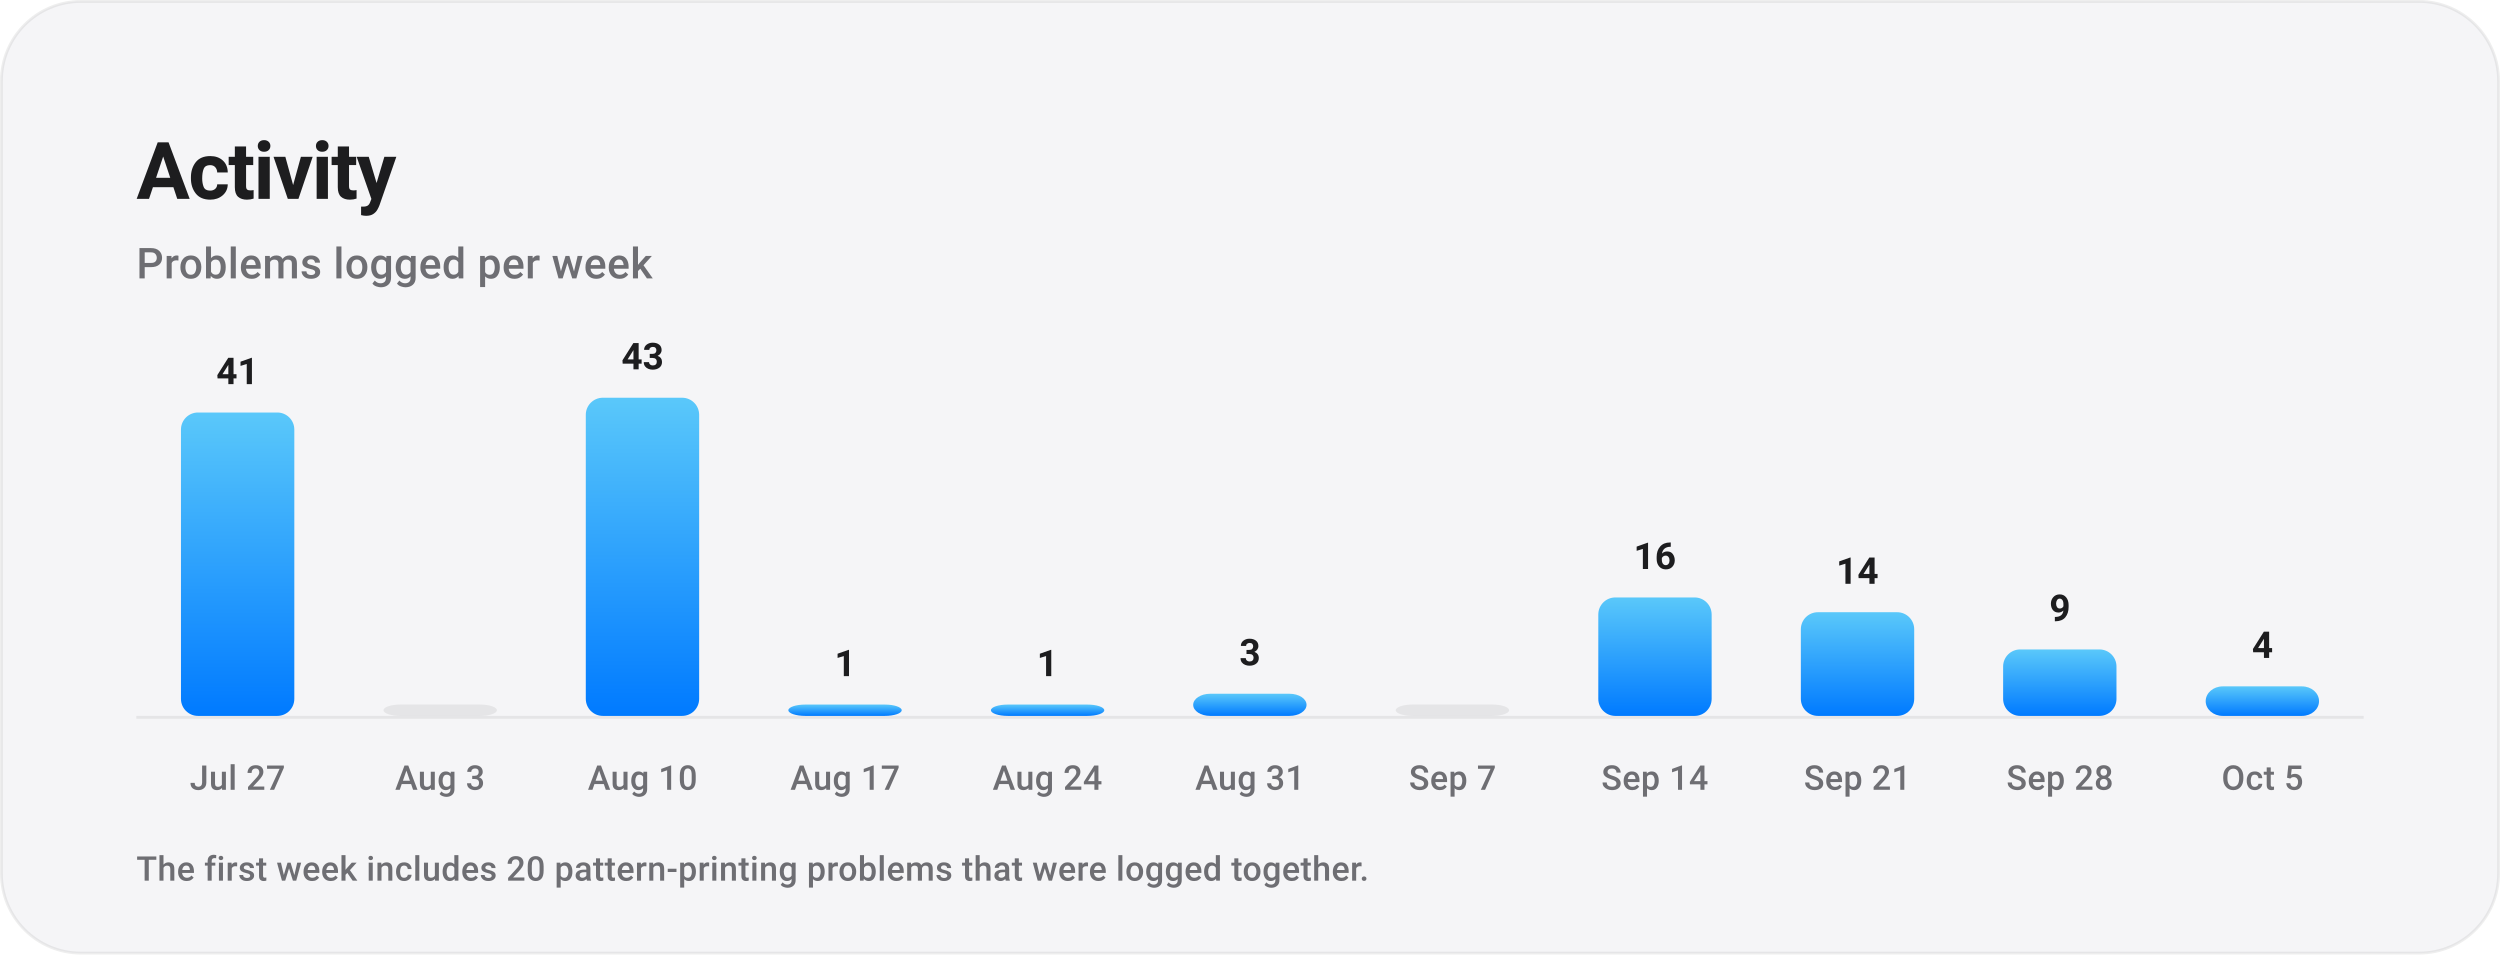
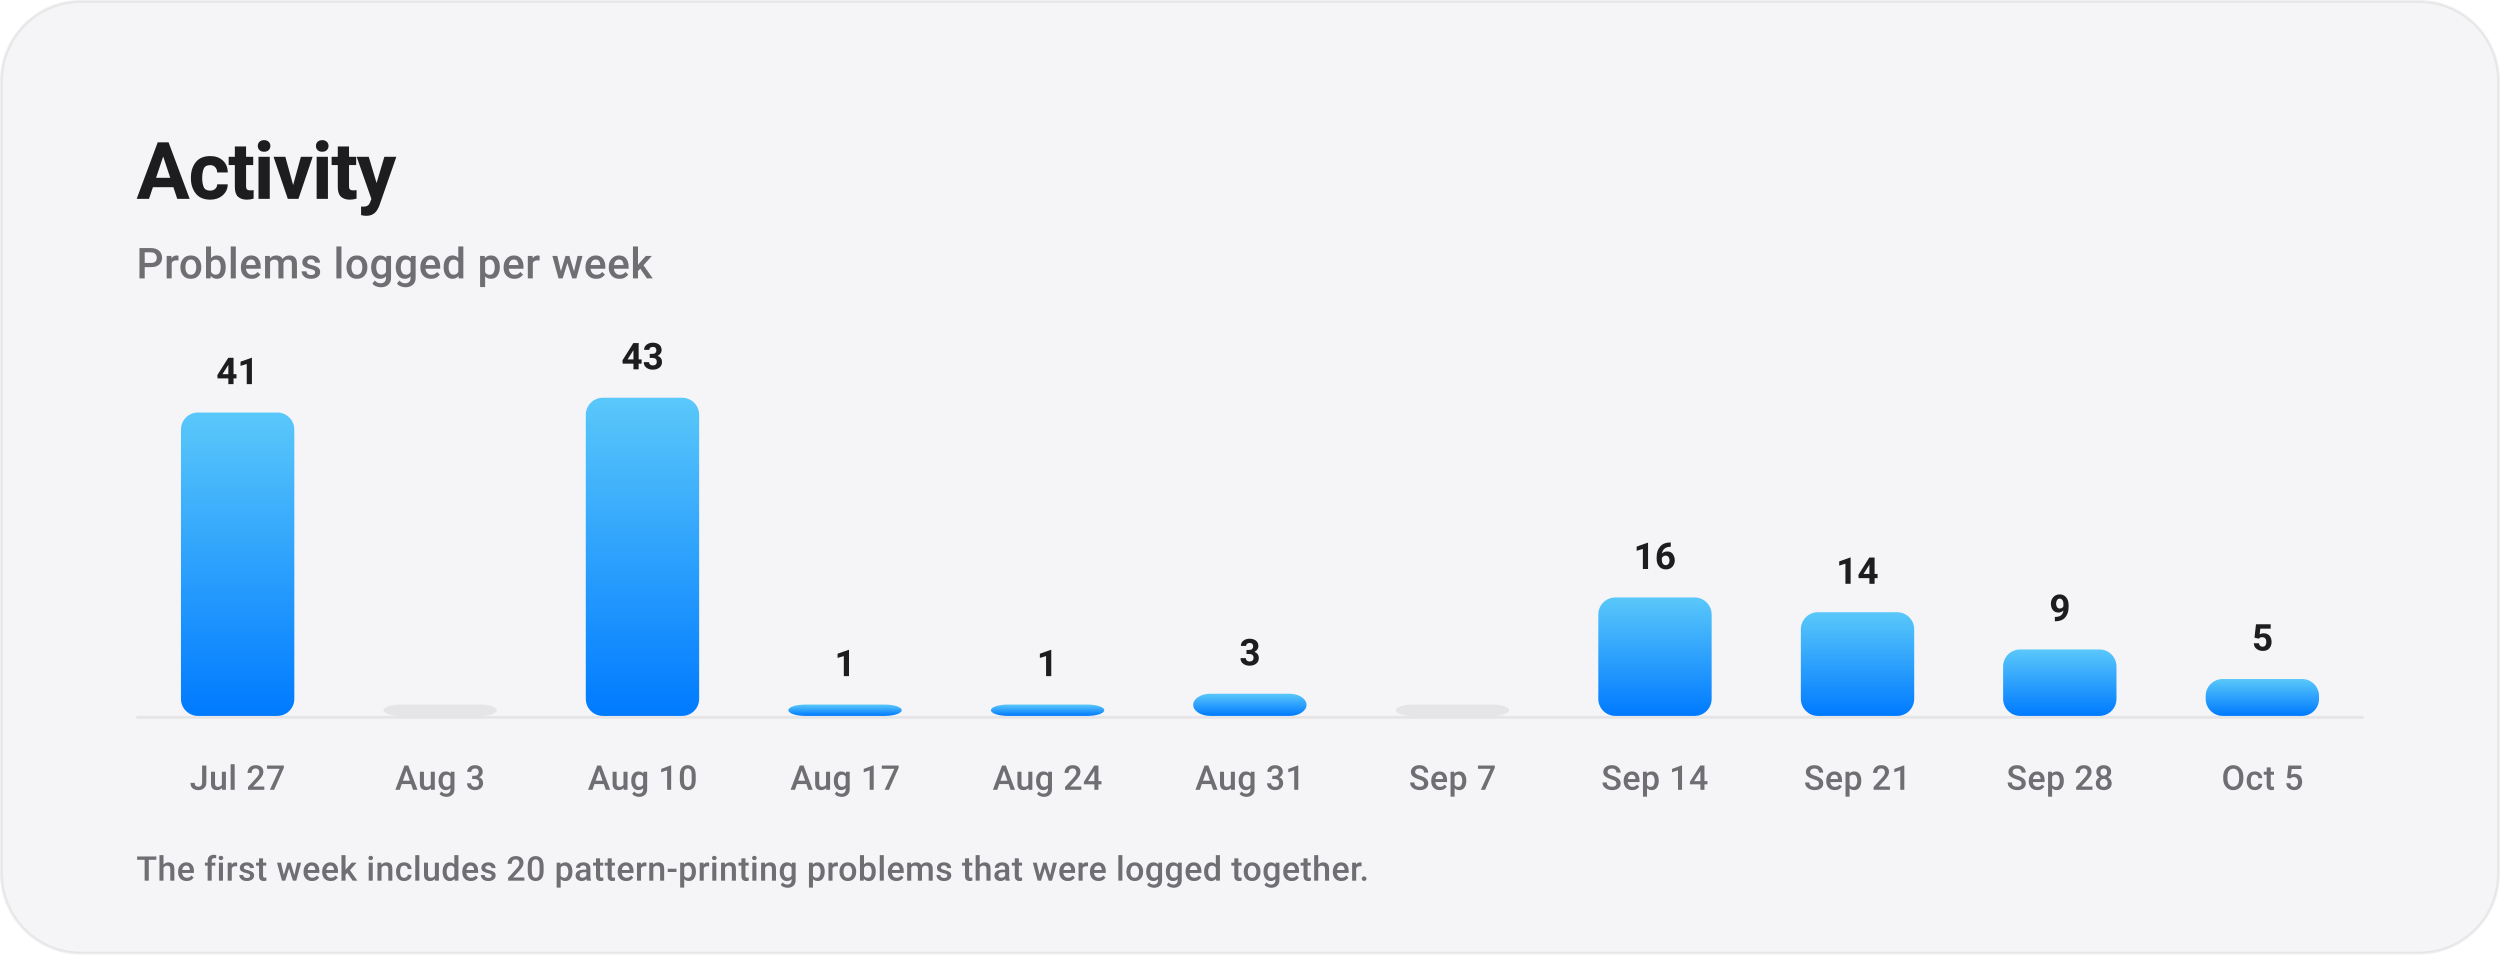
<svg xmlns="http://www.w3.org/2000/svg" width="880" height="336" viewBox="0 0 880 336" role="img" aria-labelledby="t d">
  <defs>
    <style>
text { font-family: -apple-system, BlinkMacSystemFont, "SF Pro Display", "SF Pro Text", "Segoe UI Variable Display", "Segoe UI", system-ui, Roboto, Helvetica, Arial, sans-serif; }
.num { font-variant-numeric: tabular-nums; }
@keyframes grow { from { transform: scaleX(0); } to { transform: scaleX(1); } }
@keyframes rise { from { transform: scaleY(0); } to { transform: scaleY(1); } }
@keyframes pop { from { opacity: 0; transform: scale(.92); } to { opacity: 1; transform: scale(1); } }
@keyframes fade { from { opacity: 0; transform: translateY(6px); } to { opacity: 1; transform: translateY(0); } }
.grow { transform-box: fill-box; transform-origin: 0% 50%; animation: grow .8s cubic-bezier(.22,1,.36,1) both; }
.rise { transform-box: fill-box; transform-origin: 50% 100%; animation: rise .8s cubic-bezier(.22,1,.36,1) both; }
.pop { transform-box: fill-box; transform-origin: 50% 50%; animation: pop .8s cubic-bezier(.22,1,.36,1) both; }
.fade { animation: fade .7s cubic-bezier(.22,1,.36,1) both; }
@media (prefers-reduced-motion: reduce) { .grow, .rise, .pop { transform-box: fill-box; transform-origin: 50% 50%; animation: pop .8s cubic-bezier(.22,1,.36,1) both; }
.fade { animation: none; } }
</style>
    <linearGradient id="acc" x1="0" y1="0" x2="1" y2="0">
      <stop offset="0" stop-color="#007AFF" />
      <stop offset="1" stop-color="#5AC8FA" />
    </linearGradient>
    <linearGradient id="accv" x1="0" y1="1" x2="0" y2="0">
      <stop offset="0" stop-color="#007AFF" />
      <stop offset="1" stop-color="#5AC8FA" />
    </linearGradient>
  </defs>
  <rect x="0.5" y="0.5" width="879" height="335" rx="28" fill="#F5F5F7" stroke="rgba(0,0,0,0.07)" />
  <text x="48" y="70" font-size="28" font-weight="700" fill="#1D1D1F" text-anchor="start" letter-spacing="-0.02em">Activity</text>
  <text x="48" y="98" font-size="15" font-weight="500" fill="#6E6E73" text-anchor="start" letter-spacing="0.01em">Problems logged per week</text>
  <line x1="48" y1="252.5" x2="832" y2="252.5" stroke="rgba(0,0,0,0.07)" />
  <rect class="rise" style="animation-delay:0ms" x="63.7" y="145.2" width="39.9" height="106.8" rx="6" fill="url(#accv)" />
  <text x="83.6" y="135.2" font-size="13" font-weight="650" fill="#1D1D1F" text-anchor="middle" letter-spacing="0.0em" class="num">41</text>
  <text x="83.6" y="278" font-size="12" font-weight="500" fill="#6E6E73" text-anchor="middle" letter-spacing="0.01em">Jul 27</text>
  <rect class="rise" style="animation-delay:50ms" x="135.0" y="248.0" width="39.9" height="4.0" rx="6" fill="rgba(0,0,0,0.07)" />
  <text x="154.9" y="278" font-size="12" font-weight="500" fill="#6E6E73" text-anchor="middle" letter-spacing="0.01em">Aug 3</text>
  <rect class="rise" style="animation-delay:100ms" x="206.2" y="140.0" width="39.9" height="112.0" rx="6" fill="url(#accv)" />
  <text x="226.2" y="130.0" font-size="13" font-weight="650" fill="#1D1D1F" text-anchor="middle" letter-spacing="0.0em" class="num">43</text>
  <text x="226.2" y="278" font-size="12" font-weight="500" fill="#6E6E73" text-anchor="middle" letter-spacing="0.01em">Aug 10</text>
  <rect class="rise" style="animation-delay:150ms" x="277.5" y="248.0" width="39.9" height="4.0" rx="6" fill="url(#accv)" />
  <text x="297.5" y="238.0" font-size="13" font-weight="650" fill="#1D1D1F" text-anchor="middle" letter-spacing="0.0em" class="num">1</text>
  <text x="297.5" y="278" font-size="12" font-weight="500" fill="#6E6E73" text-anchor="middle" letter-spacing="0.01em">Aug 17</text>
  <rect class="rise" style="animation-delay:200ms" x="348.8" y="248.0" width="39.9" height="4.0" rx="6" fill="url(#accv)" />
  <text x="368.7" y="238.0" font-size="13" font-weight="650" fill="#1D1D1F" text-anchor="middle" letter-spacing="0.0em" class="num">1</text>
  <text x="368.7" y="278" font-size="12" font-weight="500" fill="#6E6E73" text-anchor="middle" letter-spacing="0.01em">Aug 24</text>
  <rect class="rise" style="animation-delay:250ms" x="420.0" y="244.2" width="39.9" height="7.8" rx="6" fill="url(#accv)" />
  <text x="440.0" y="234.2" font-size="13" font-weight="650" fill="#1D1D1F" text-anchor="middle" letter-spacing="0.0em" class="num">3</text>
  <text x="440.0" y="278" font-size="12" font-weight="500" fill="#6E6E73" text-anchor="middle" letter-spacing="0.01em">Aug 31</text>
  <rect class="rise" style="animation-delay:300ms" x="491.3" y="248.0" width="39.9" height="4.0" rx="6" fill="rgba(0,0,0,0.07)" />
  <text x="511.3" y="278" font-size="12" font-weight="500" fill="#6E6E73" text-anchor="middle" letter-spacing="0.01em">Sep 7</text>
  <rect class="rise" style="animation-delay:350ms" x="562.6" y="210.3" width="39.9" height="41.7" rx="6" fill="url(#accv)" />
  <text x="582.5" y="200.3" font-size="13" font-weight="650" fill="#1D1D1F" text-anchor="middle" letter-spacing="0.0em" class="num">16</text>
  <text x="582.5" y="278" font-size="12" font-weight="500" fill="#6E6E73" text-anchor="middle" letter-spacing="0.01em">Sep 14</text>
  <rect class="rise" style="animation-delay:400ms" x="633.9" y="215.5" width="39.9" height="36.5" rx="6" fill="url(#accv)" />
  <text x="653.8" y="205.5" font-size="13" font-weight="650" fill="#1D1D1F" text-anchor="middle" letter-spacing="0.0em" class="num">14</text>
  <text x="653.8" y="278" font-size="12" font-weight="500" fill="#6E6E73" text-anchor="middle" letter-spacing="0.01em">Sep 21</text>
  <rect class="rise" style="animation-delay:450ms" x="705.1" y="228.6" width="39.9" height="23.4" rx="6" fill="url(#accv)" />
  <text x="725.1" y="218.6" font-size="13" font-weight="650" fill="#1D1D1F" text-anchor="middle" letter-spacing="0.0em" class="num">9</text>
  <text x="725.1" y="278" font-size="12" font-weight="500" fill="#6E6E73" text-anchor="middle" letter-spacing="0.01em">Sep 28</text>
-   <rect class="rise" style="animation-delay:500ms" x="776.4" y="241.6" width="39.9" height="10.4" rx="6" fill="url(#accv)" />
-   <text x="796.4" y="231.6" font-size="13" font-weight="650" fill="#1D1D1F" text-anchor="middle" letter-spacing="0.0em" class="num">4</text>
+   <rect class="rise" style="animation-delay:500ms" x="776.4" y="239.0" width="39.9" height="13.0" rx="6" fill="url(#accv)" />
+   <text x="796.4" y="229.0" font-size="13" font-weight="650" fill="#1D1D1F" text-anchor="middle" letter-spacing="0.0em" class="num">5</text>
  <text x="796.4" y="278" font-size="12" font-weight="500" fill="#6E6E73" text-anchor="middle" letter-spacing="0.01em">Oct 5</text>
  <text x="48" y="310" font-size="12" font-weight="500" fill="#6E6E73" text-anchor="start" letter-spacing="0.01em">The first week includes 20 pattern-printing problems that were logged together.</text>
</svg>
